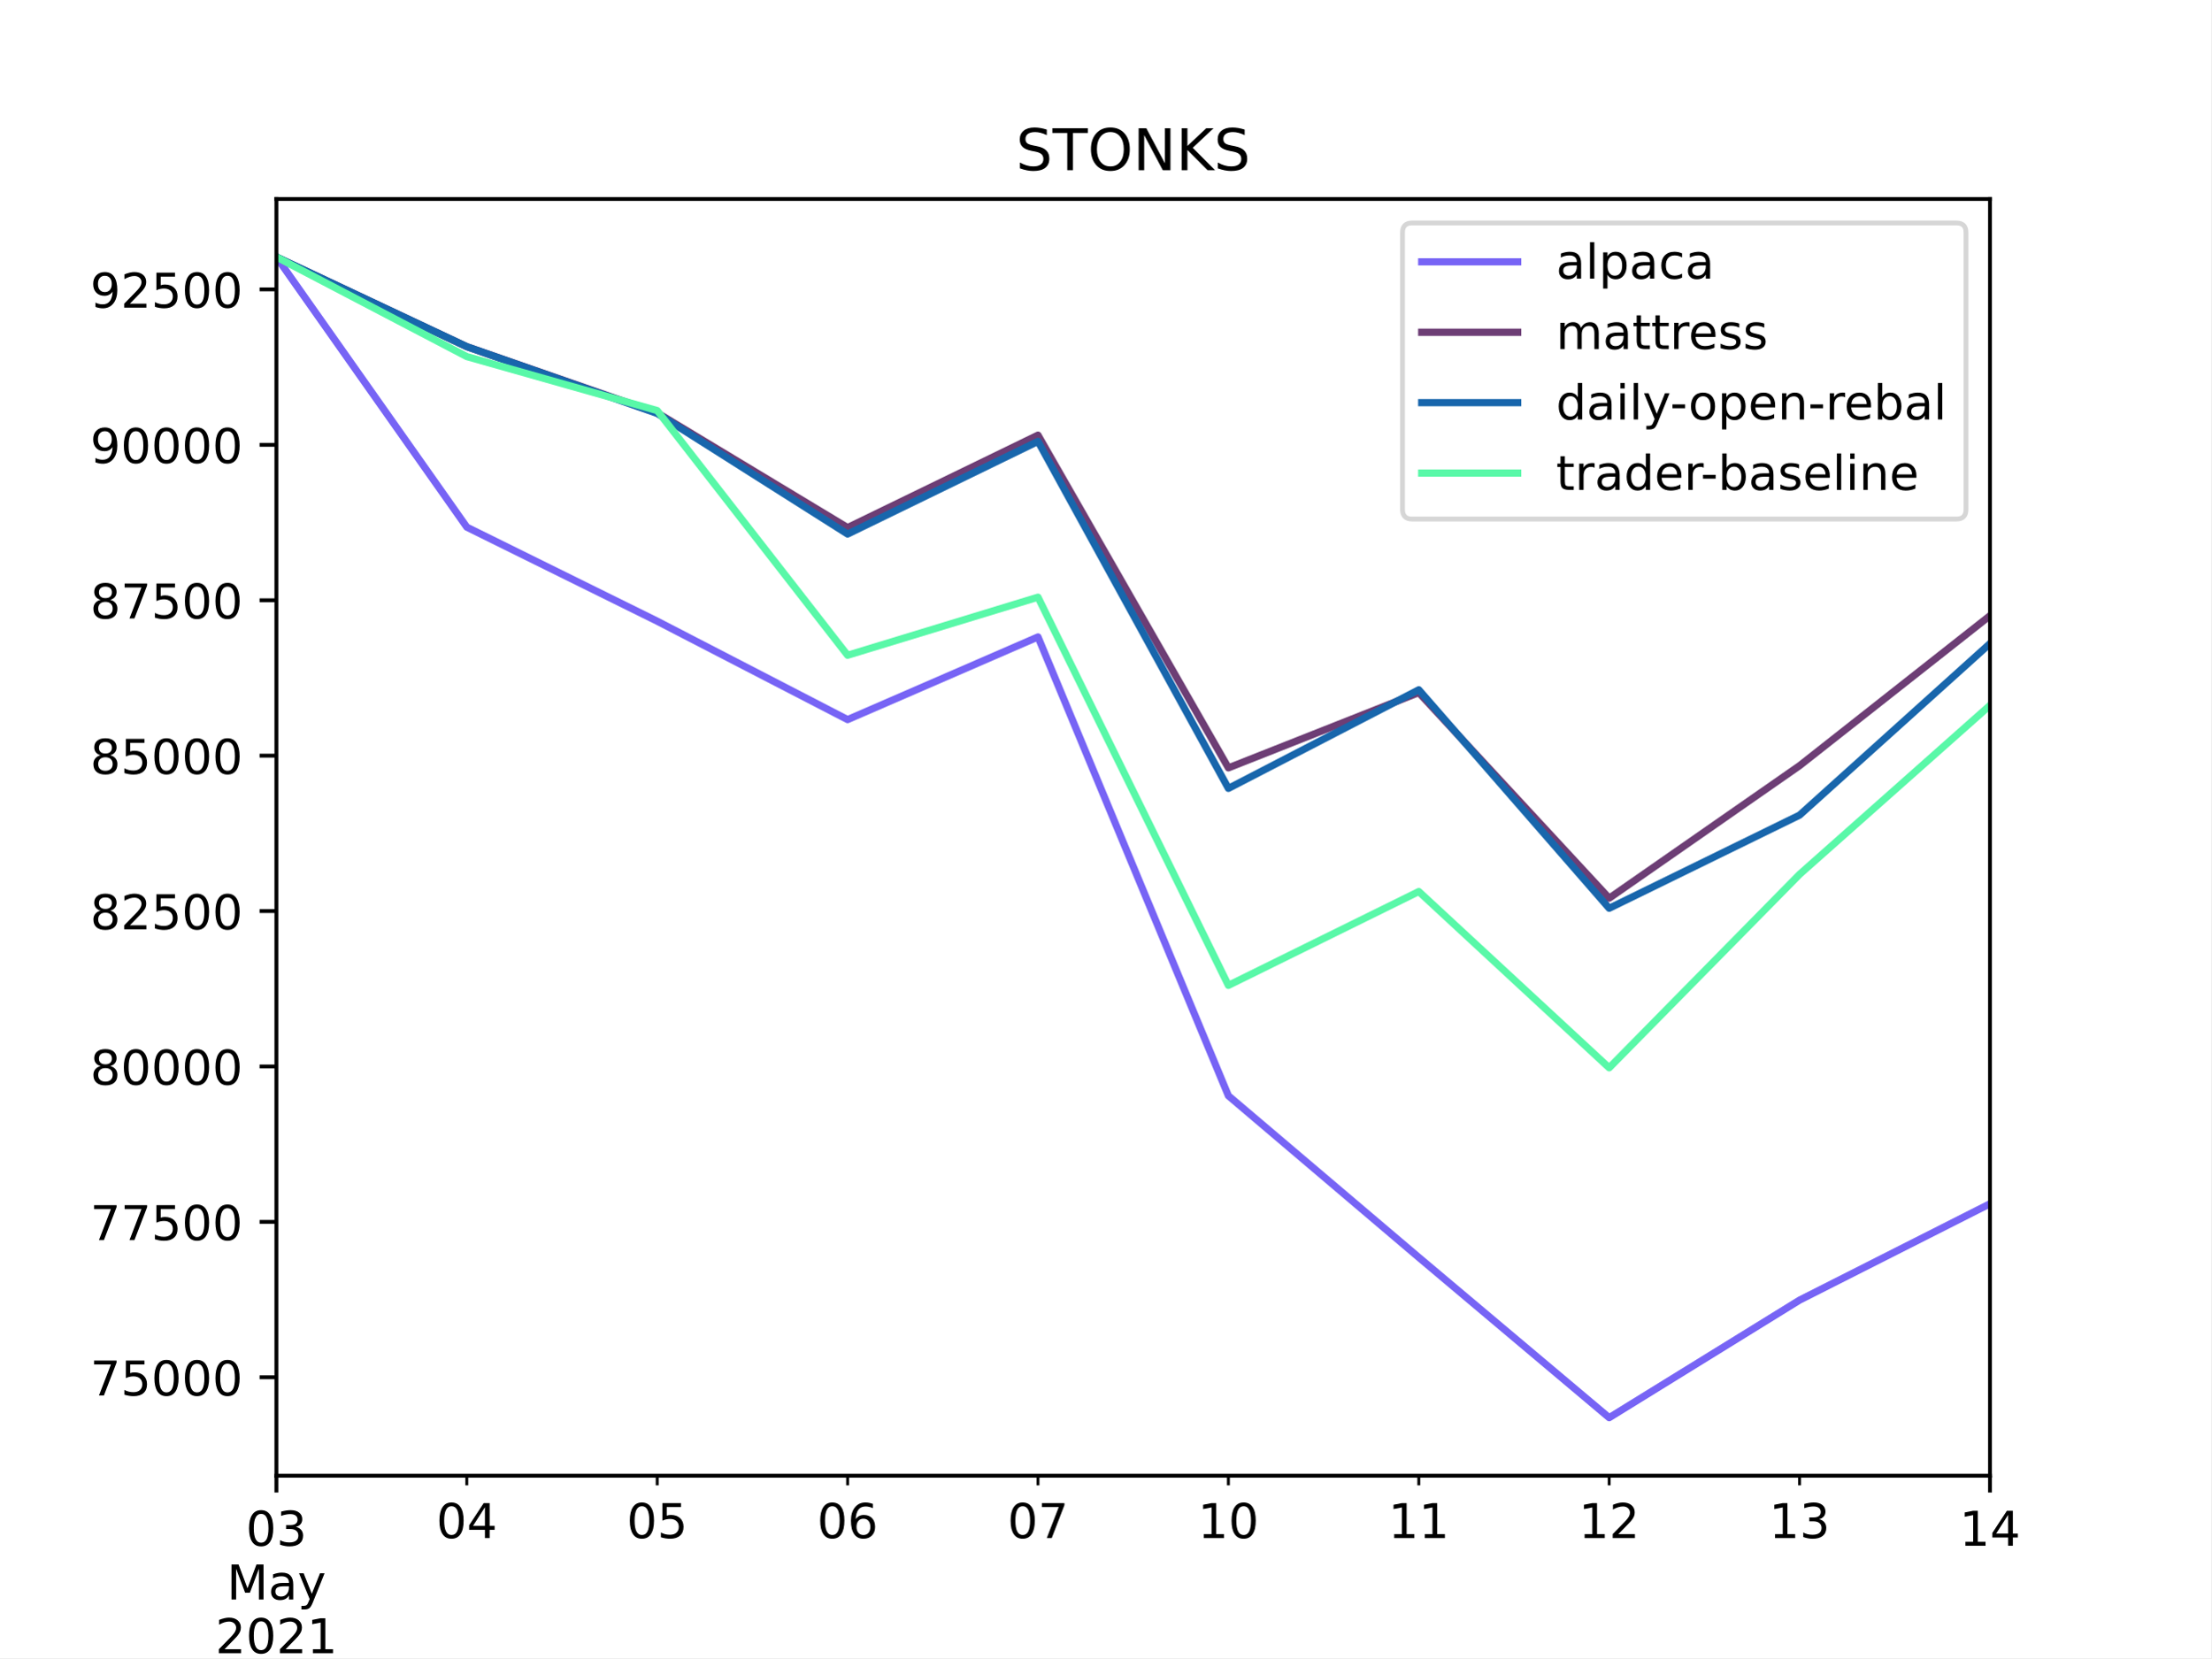
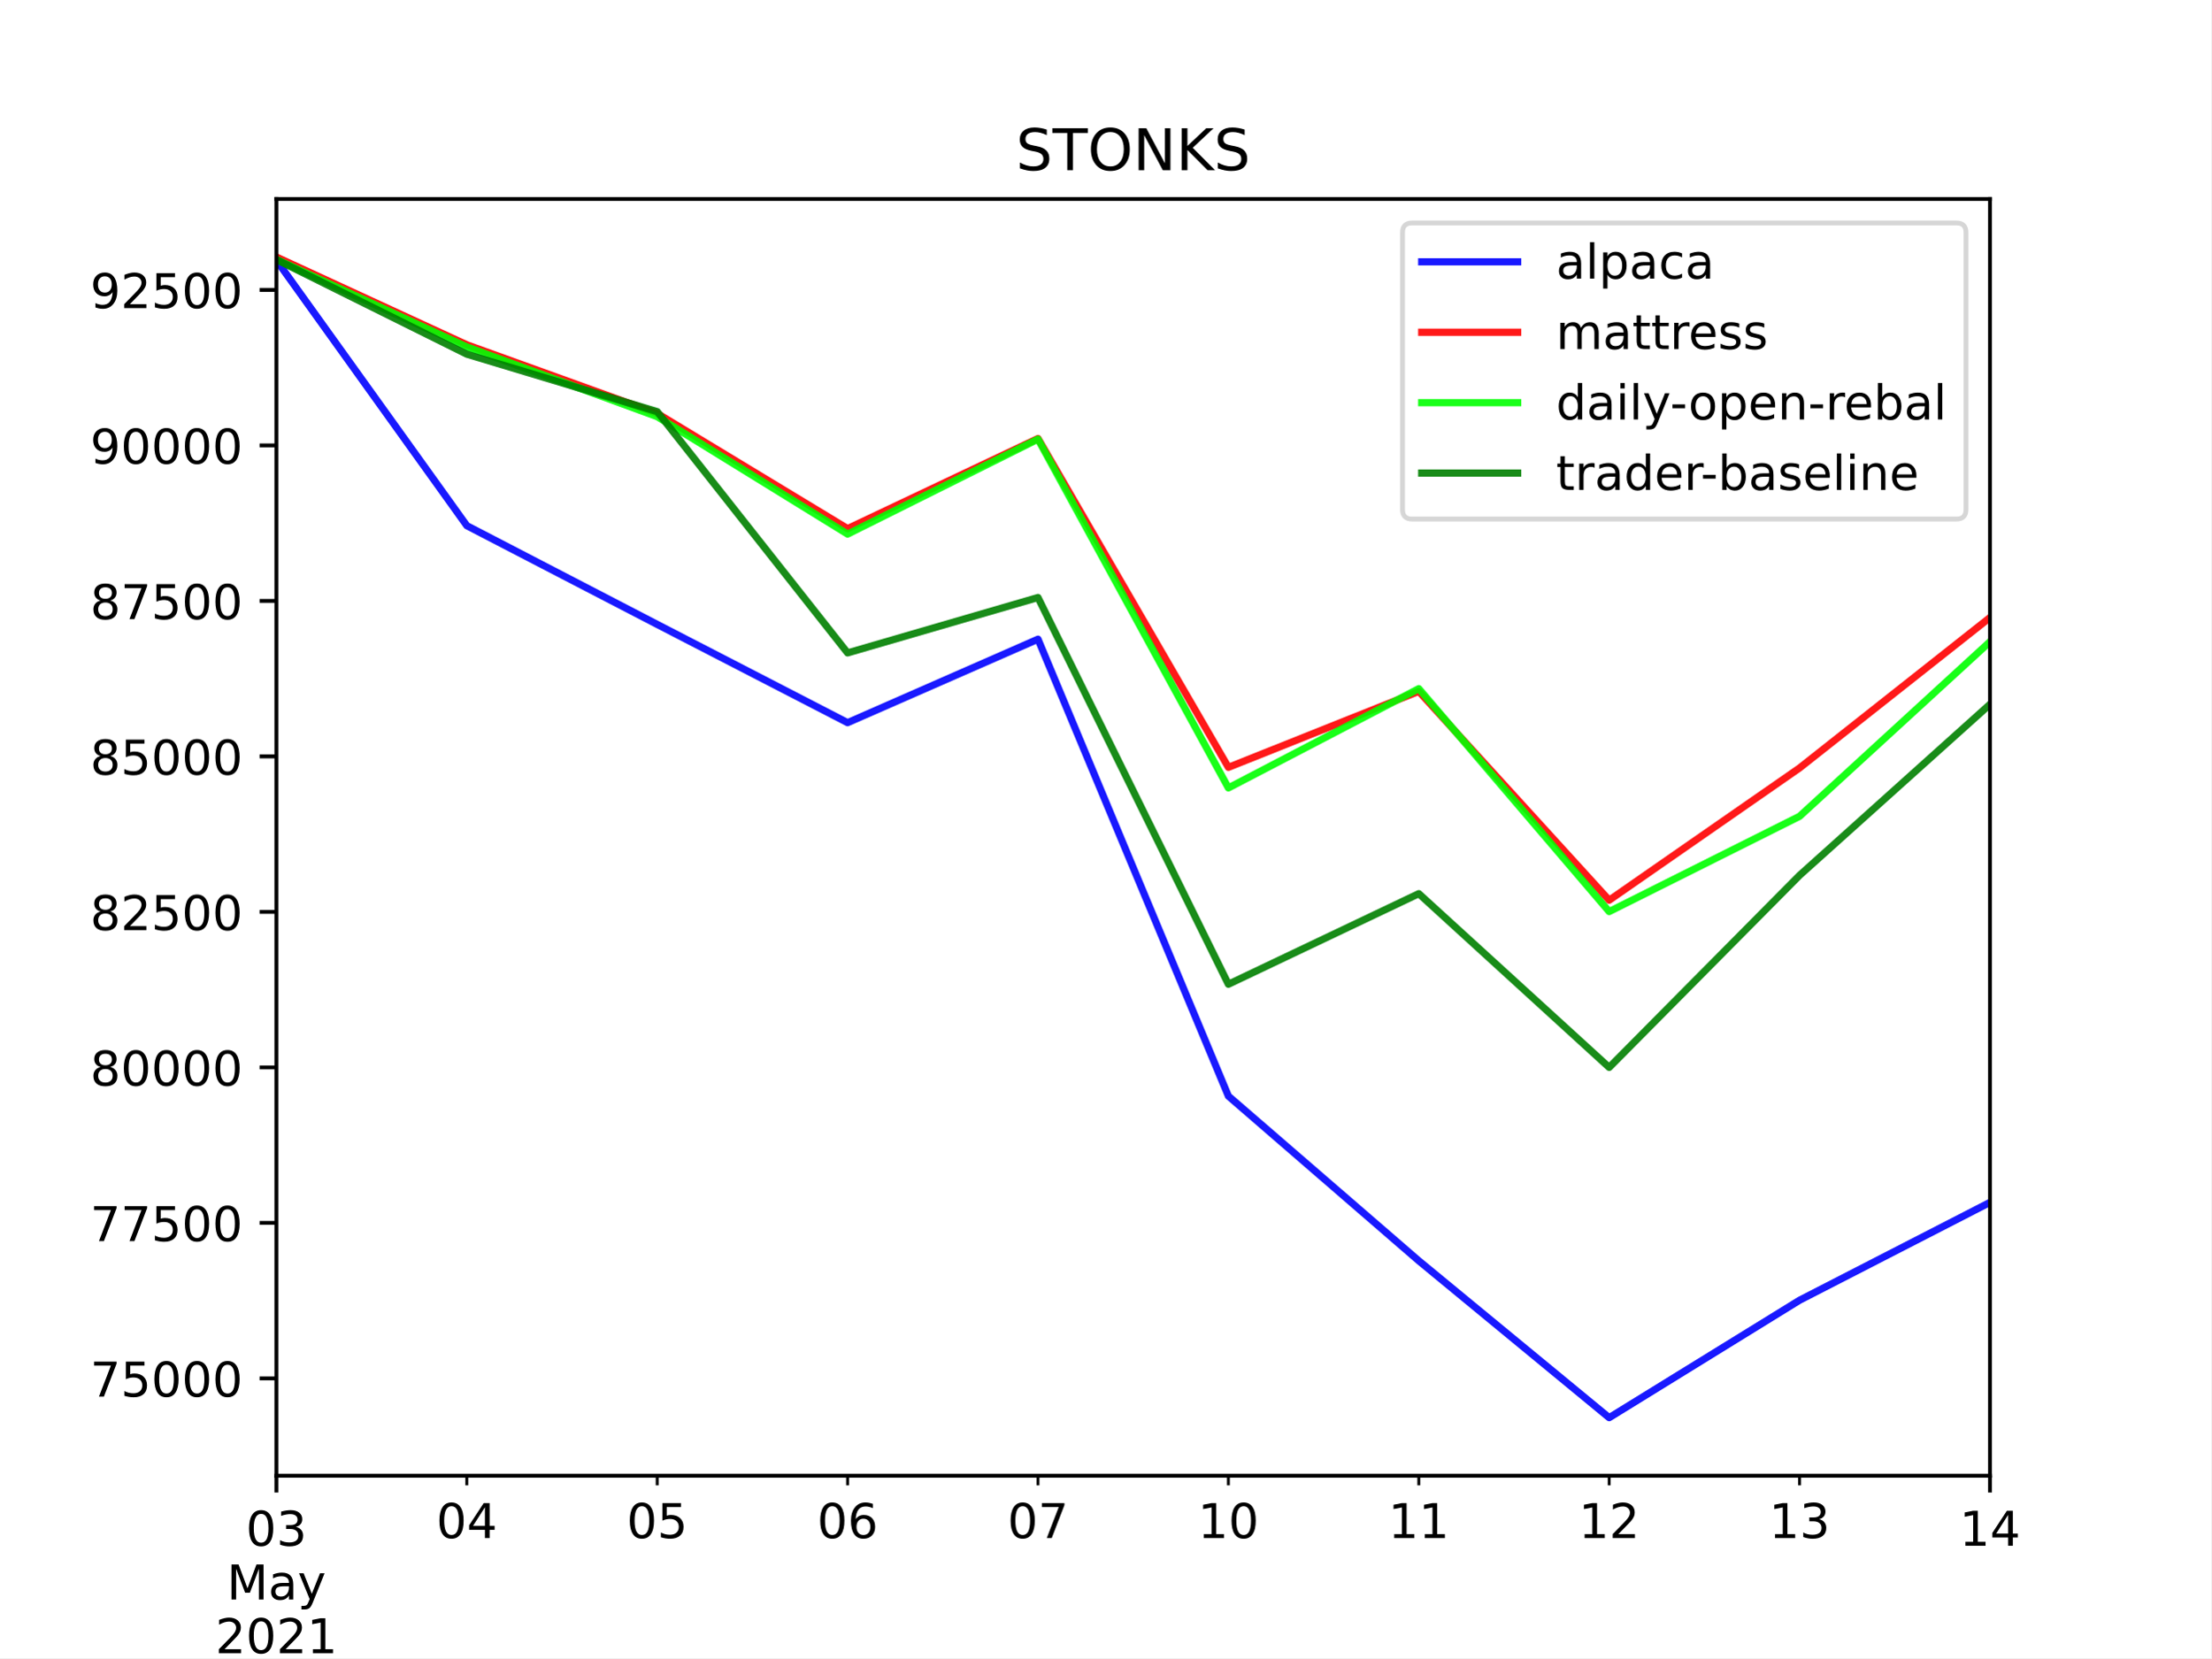
<svg xmlns="http://www.w3.org/2000/svg" xmlns:xlink="http://www.w3.org/1999/xlink" height="345.6pt" version="1.1" viewBox="0 0 460.8 345.6" width="460.8pt">
  <defs>
    <style type="text/css">*{stroke-linecap:butt;stroke-linejoin:round;}</style>
  </defs>
  <g id="figure_1">
    <g id="patch_1">
      <path d="M 0 345.6  L 460.8 345.6  L 460.8 0  L 0 0  z " style="fill:#ffffff;" />
    </g>
    <g id="axes_1">
      <g id="patch_2">
        <path d="M 57.6 307.584  L 414.72 307.584  L 414.72 41.472  L 57.6 41.472  z " style="fill:#ffffff;" />
      </g>
      <g id="matplotlib.axis_1">
        <g id="xtick_1">
          <g id="line2d_1">
            <defs>
-               <path d="M 0 0  L 0 3.5  " id="me811b31e30" style="stroke:#000000;stroke-width:0.8;" />
-             </defs>
-             <g>
-               <use style="stroke:#000000;stroke-width:0.8;" x="57.6" xlink:href="#me811b31e30" y="307.584" />
+               <path d="M 0 0  L 0 3.5  " id="mae68a58e01" style="stroke:#000000;stroke-width:0.8;" />
+             </defs>
+             <g>
+               <use style="stroke:#000000;stroke-width:0.8;" x="57.6" xlink:href="#mae68a58e01" y="307.584" />
            </g>
          </g>
          <g id="text_1">
            <g transform="translate(51.2375 322.1824)scale(0.1 -0.1)">
              <defs>
                <path d="M 2034 4250  Q 1547 4250 1301 3770  Q 1056 3291 1056 2328  Q 1056 1369 1301 889  Q 1547 409 2034 409  Q 2525 409 2770 889  Q 3016 1369 3016 2328  Q 3016 3291 2770 3770  Q 2525 4250 2034 4250  z M 2034 4750  Q 2819 4750 3233 4129  Q 3647 3509 3647 2328  Q 3647 1150 3233 529  Q 2819 -91 2034 -91  Q 1250 -91 836 529  Q 422 1150 422 2328  Q 422 3509 836 4129  Q 1250 4750 2034 4750  z " id="DejaVuSans-30" transform="scale(0.015625)" />
                <path d="M 2597 2516  Q 3050 2419 3304 2112  Q 3559 1806 3559 1356  Q 3559 666 3084 287  Q 2609 -91 1734 -91  Q 1441 -91 1130 -33  Q 819 25 488 141  L 488 750  Q 750 597 1062 519  Q 1375 441 1716 441  Q 2309 441 2620 675  Q 2931 909 2931 1356  Q 2931 1769 2642 2001  Q 2353 2234 1838 2234  L 1294 2234  L 1294 2753  L 1863 2753  Q 2328 2753 2575 2939  Q 2822 3125 2822 3475  Q 2822 3834 2567 4026  Q 2313 4219 1838 4219  Q 1578 4219 1281 4162  Q 984 4106 628 3988  L 628 4550  Q 988 4650 1302 4700  Q 1616 4750 1894 4750  Q 2613 4750 3031 4423  Q 3450 4097 3450 3541  Q 3450 3153 3228 2886  Q 3006 2619 2597 2516  z " id="DejaVuSans-33" transform="scale(0.015625)" />
              </defs>
              <use xlink:href="#DejaVuSans-30" />
              <use x="63.623" xlink:href="#DejaVuSans-33" />
            </g>
            <g transform="translate(47.2625 333.3802)scale(0.1 -0.1)">
              <defs>
                <path d="M 628 4666  L 1569 4666  L 2759 1491  L 3956 4666  L 4897 4666  L 4897 0  L 4281 0  L 4281 4097  L 3078 897  L 2444 897  L 1241 4097  L 1241 0  L 628 0  L 628 4666  z " id="DejaVuSans-4d" transform="scale(0.015625)" />
                <path d="M 2194 1759  Q 1497 1759 1228 1600  Q 959 1441 959 1056  Q 959 750 1161 570  Q 1363 391 1709 391  Q 2188 391 2477 730  Q 2766 1069 2766 1631  L 2766 1759  L 2194 1759  z M 3341 1997  L 3341 0  L 2766 0  L 2766 531  Q 2569 213 2275 61  Q 1981 -91 1556 -91  Q 1019 -91 701 211  Q 384 513 384 1019  Q 384 1609 779 1909  Q 1175 2209 1959 2209  L 2766 2209  L 2766 2266  Q 2766 2663 2505 2880  Q 2244 3097 1772 3097  Q 1472 3097 1187 3025  Q 903 2953 641 2809  L 641 3341  Q 956 3463 1253 3523  Q 1550 3584 1831 3584  Q 2591 3584 2966 3190  Q 3341 2797 3341 1997  z " id="DejaVuSans-61" transform="scale(0.015625)" />
                <path d="M 2059 -325  Q 1816 -950 1584 -1140  Q 1353 -1331 966 -1331  L 506 -1331  L 506 -850  L 844 -850  Q 1081 -850 1212 -737  Q 1344 -625 1503 -206  L 1606 56  L 191 3500  L 800 3500  L 1894 763  L 2988 3500  L 3597 3500  L 2059 -325  z " id="DejaVuSans-79" transform="scale(0.015625)" />
              </defs>
              <use xlink:href="#DejaVuSans-4d" />
              <use x="86.279" xlink:href="#DejaVuSans-61" />
              <use x="147.559" xlink:href="#DejaVuSans-79" />
            </g>
            <g transform="translate(44.875 344.5781)scale(0.1 -0.1)">
              <defs>
                <path d="M 1228 531  L 3431 531  L 3431 0  L 469 0  L 469 531  Q 828 903 1448 1529  Q 2069 2156 2228 2338  Q 2531 2678 2651 2914  Q 2772 3150 2772 3378  Q 2772 3750 2511 3984  Q 2250 4219 1831 4219  Q 1534 4219 1204 4116  Q 875 4013 500 3803  L 500 4441  Q 881 4594 1212 4672  Q 1544 4750 1819 4750  Q 2544 4750 2975 4387  Q 3406 4025 3406 3419  Q 3406 3131 3298 2873  Q 3191 2616 2906 2266  Q 2828 2175 2409 1742  Q 1991 1309 1228 531  z " id="DejaVuSans-32" transform="scale(0.015625)" />
                <path d="M 794 531  L 1825 531  L 1825 4091  L 703 3866  L 703 4441  L 1819 4666  L 2450 4666  L 2450 531  L 3481 531  L 3481 0  L 794 0  L 794 531  z " id="DejaVuSans-31" transform="scale(0.015625)" />
              </defs>
              <use xlink:href="#DejaVuSans-32" />
              <use x="63.623" xlink:href="#DejaVuSans-30" />
              <use x="127.246" xlink:href="#DejaVuSans-32" />
              <use x="190.869" xlink:href="#DejaVuSans-31" />
            </g>
          </g>
        </g>
        <g id="xtick_2">
          <g id="line2d_2">
            <g>
-               <use style="stroke:#000000;stroke-width:0.8;" x="414.72" xlink:href="#me811b31e30" y="307.584" />
+               <use style="stroke:#000000;stroke-width:0.8;" x="414.72" xlink:href="#mae68a58e01" y="307.584" />
            </g>
          </g>
          <g id="text_2">
            <g transform="translate(408.3575 322.1824)scale(0.1 -0.1)">
              <defs>
                <path d="M 2419 4116  L 825 1625  L 2419 1625  L 2419 4116  z M 2253 4666  L 3047 4666  L 3047 1625  L 3713 1625  L 3713 1100  L 3047 1100  L 3047 0  L 2419 0  L 2419 1100  L 313 1100  L 313 1709  L 2253 4666  z " id="DejaVuSans-34" transform="scale(0.015625)" />
              </defs>
              <use xlink:href="#DejaVuSans-31" />
              <use x="63.623" xlink:href="#DejaVuSans-34" />
            </g>
          </g>
        </g>
        <g id="xtick_3">
          <g id="line2d_3">
            <defs>
-               <path d="M 0 0  L 0 2  " id="m254b91ada6" style="stroke:#000000;stroke-width:0.6;" />
-             </defs>
-             <g>
-               <use style="stroke:#000000;stroke-width:0.6;" x="97.28" xlink:href="#m254b91ada6" y="307.584" />
+               <path d="M 0 0  L 0 2  " id="m0b2083c2cc" style="stroke:#000000;stroke-width:0.6;" />
+             </defs>
+             <g>
+               <use style="stroke:#000000;stroke-width:0.6;" x="97.28" xlink:href="#m0b2083c2cc" y="307.584" />
            </g>
          </g>
          <g id="text_3">
            <g transform="translate(90.9175 320.5824)scale(0.1 -0.1)">
              <use xlink:href="#DejaVuSans-30" />
              <use x="63.623" xlink:href="#DejaVuSans-34" />
            </g>
          </g>
        </g>
        <g id="xtick_4">
          <g id="line2d_4">
            <g>
-               <use style="stroke:#000000;stroke-width:0.6;" x="136.96" xlink:href="#m254b91ada6" y="307.584" />
+               <use style="stroke:#000000;stroke-width:0.6;" x="136.96" xlink:href="#m0b2083c2cc" y="307.584" />
            </g>
          </g>
          <g id="text_4">
            <g transform="translate(130.5975 320.5824)scale(0.1 -0.1)">
              <defs>
                <path d="M 691 4666  L 3169 4666  L 3169 4134  L 1269 4134  L 1269 2991  Q 1406 3038 1543 3061  Q 1681 3084 1819 3084  Q 2600 3084 3056 2656  Q 3513 2228 3513 1497  Q 3513 744 3044 326  Q 2575 -91 1722 -91  Q 1428 -91 1123 -41  Q 819 9 494 109  L 494 744  Q 775 591 1075 516  Q 1375 441 1709 441  Q 2250 441 2565 725  Q 2881 1009 2881 1497  Q 2881 1984 2565 2268  Q 2250 2553 1709 2553  Q 1456 2553 1204 2497  Q 953 2441 691 2322  L 691 4666  z " id="DejaVuSans-35" transform="scale(0.015625)" />
              </defs>
              <use xlink:href="#DejaVuSans-30" />
              <use x="63.623" xlink:href="#DejaVuSans-35" />
            </g>
          </g>
        </g>
        <g id="xtick_5">
          <g id="line2d_5">
            <g>
-               <use style="stroke:#000000;stroke-width:0.6;" x="176.64" xlink:href="#m254b91ada6" y="307.584" />
+               <use style="stroke:#000000;stroke-width:0.6;" x="176.64" xlink:href="#m0b2083c2cc" y="307.584" />
            </g>
          </g>
          <g id="text_5">
            <g transform="translate(170.2775 320.5824)scale(0.1 -0.1)">
              <defs>
                <path d="M 2113 2584  Q 1688 2584 1439 2293  Q 1191 2003 1191 1497  Q 1191 994 1439 701  Q 1688 409 2113 409  Q 2538 409 2786 701  Q 3034 994 3034 1497  Q 3034 2003 2786 2293  Q 2538 2584 2113 2584  z M 3366 4563  L 3366 3988  Q 3128 4100 2886 4159  Q 2644 4219 2406 4219  Q 1781 4219 1451 3797  Q 1122 3375 1075 2522  Q 1259 2794 1537 2939  Q 1816 3084 2150 3084  Q 2853 3084 3261 2657  Q 3669 2231 3669 1497  Q 3669 778 3244 343  Q 2819 -91 2113 -91  Q 1303 -91 875 529  Q 447 1150 447 2328  Q 447 3434 972 4092  Q 1497 4750 2381 4750  Q 2619 4750 2861 4703  Q 3103 4656 3366 4563  z " id="DejaVuSans-36" transform="scale(0.015625)" />
              </defs>
              <use xlink:href="#DejaVuSans-30" />
              <use x="63.623" xlink:href="#DejaVuSans-36" />
            </g>
          </g>
        </g>
        <g id="xtick_6">
          <g id="line2d_6">
            <g>
-               <use style="stroke:#000000;stroke-width:0.6;" x="216.32" xlink:href="#m254b91ada6" y="307.584" />
+               <use style="stroke:#000000;stroke-width:0.6;" x="216.32" xlink:href="#m0b2083c2cc" y="307.584" />
            </g>
          </g>
          <g id="text_6">
            <g transform="translate(209.9575 320.5824)scale(0.1 -0.1)">
              <defs>
                <path d="M 525 4666  L 3525 4666  L 3525 4397  L 1831 0  L 1172 0  L 2766 4134  L 525 4134  L 525 4666  z " id="DejaVuSans-37" transform="scale(0.015625)" />
              </defs>
              <use xlink:href="#DejaVuSans-30" />
              <use x="63.623" xlink:href="#DejaVuSans-37" />
            </g>
          </g>
        </g>
        <g id="xtick_7">
          <g id="line2d_7">
            <g>
-               <use style="stroke:#000000;stroke-width:0.6;" x="256" xlink:href="#m254b91ada6" y="307.584" />
+               <use style="stroke:#000000;stroke-width:0.6;" x="256" xlink:href="#m0b2083c2cc" y="307.584" />
            </g>
          </g>
          <g id="text_7">
            <g transform="translate(249.6375 320.5824)scale(0.1 -0.1)">
              <use xlink:href="#DejaVuSans-31" />
              <use x="63.623" xlink:href="#DejaVuSans-30" />
            </g>
          </g>
        </g>
        <g id="xtick_8">
          <g id="line2d_8">
            <g>
-               <use style="stroke:#000000;stroke-width:0.6;" x="295.68" xlink:href="#m254b91ada6" y="307.584" />
+               <use style="stroke:#000000;stroke-width:0.6;" x="295.68" xlink:href="#m0b2083c2cc" y="307.584" />
            </g>
          </g>
          <g id="text_8">
            <g transform="translate(289.3175 320.5824)scale(0.1 -0.1)">
              <use xlink:href="#DejaVuSans-31" />
              <use x="63.623" xlink:href="#DejaVuSans-31" />
            </g>
          </g>
        </g>
        <g id="xtick_9">
          <g id="line2d_9">
            <g>
-               <use style="stroke:#000000;stroke-width:0.6;" x="335.36" xlink:href="#m254b91ada6" y="307.584" />
+               <use style="stroke:#000000;stroke-width:0.6;" x="335.36" xlink:href="#m0b2083c2cc" y="307.584" />
            </g>
          </g>
          <g id="text_9">
            <g transform="translate(328.9975 320.5824)scale(0.1 -0.1)">
              <use xlink:href="#DejaVuSans-31" />
              <use x="63.623" xlink:href="#DejaVuSans-32" />
            </g>
          </g>
        </g>
        <g id="xtick_10">
          <g id="line2d_10">
            <g>
-               <use style="stroke:#000000;stroke-width:0.6;" x="375.04" xlink:href="#m254b91ada6" y="307.584" />
+               <use style="stroke:#000000;stroke-width:0.6;" x="375.04" xlink:href="#m0b2083c2cc" y="307.584" />
            </g>
          </g>
          <g id="text_10">
            <g transform="translate(368.6775 320.5824)scale(0.1 -0.1)">
              <use xlink:href="#DejaVuSans-31" />
              <use x="63.623" xlink:href="#DejaVuSans-33" />
            </g>
          </g>
        </g>
        <g id="text_11">
          <g transform="translate(224.885 358.2562)scale(0.1 -0.1)">
            <defs>
              <path d="M 2906 2969  L 2906 4863  L 3481 4863  L 3481 0  L 2906 0  L 2906 525  Q 2725 213 2448 61  Q 2172 -91 1784 -91  Q 1150 -91 751 415  Q 353 922 353 1747  Q 353 2572 751 3078  Q 1150 3584 1784 3584  Q 2172 3584 2448 3432  Q 2725 3281 2906 2969  z M 947 1747  Q 947 1113 1208 752  Q 1469 391 1925 391  Q 2381 391 2643 752  Q 2906 1113 2906 1747  Q 2906 2381 2643 2742  Q 2381 3103 1925 3103  Q 1469 3103 1208 2742  Q 947 2381 947 1747  z " id="DejaVuSans-64" transform="scale(0.015625)" />
              <path d="M 1172 4494  L 1172 3500  L 2356 3500  L 2356 3053  L 1172 3053  L 1172 1153  Q 1172 725 1289 603  Q 1406 481 1766 481  L 2356 481  L 2356 0  L 1766 0  Q 1100 0 847 248  Q 594 497 594 1153  L 594 3053  L 172 3053  L 172 3500  L 594 3500  L 594 4494  L 1172 4494  z " id="DejaVuSans-74" transform="scale(0.015625)" />
              <path d="M 3597 1894  L 3597 1613  L 953 1613  Q 991 1019 1311 708  Q 1631 397 2203 397  Q 2534 397 2845 478  Q 3156 559 3463 722  L 3463 178  Q 3153 47 2828 -22  Q 2503 -91 2169 -91  Q 1331 -91 842 396  Q 353 884 353 1716  Q 353 2575 817 3079  Q 1281 3584 2069 3584  Q 2775 3584 3186 3129  Q 3597 2675 3597 1894  z M 3022 2063  Q 3016 2534 2758 2815  Q 2500 3097 2075 3097  Q 1594 3097 1305 2825  Q 1016 2553 972 2059  L 3022 2063  z " id="DejaVuSans-65" transform="scale(0.015625)" />
            </defs>
            <use xlink:href="#DejaVuSans-64" />
            <use x="63.477" xlink:href="#DejaVuSans-61" />
            <use x="124.756" xlink:href="#DejaVuSans-74" />
            <use x="163.965" xlink:href="#DejaVuSans-65" />
          </g>
        </g>
      </g>
      <g id="matplotlib.axis_2">
        <g id="ytick_1">
          <g id="line2d_11">
            <defs>
-               <path d="M 0 0  L -3.5 0  " id="mfec9606455" style="stroke:#000000;stroke-width:0.8;" />
-             </defs>
-             <g>
-               <use style="stroke:#000000;stroke-width:0.8;" x="57.6" xlink:href="#mfec9606455" y="287.07" />
+               <path d="M 0 0  L -3.5 0  " id="m674d64f6d0" style="stroke:#000000;stroke-width:0.8;" />
+             </defs>
+             <g>
+               <use style="stroke:#000000;stroke-width:0.8;" x="57.6" xlink:href="#m674d64f6d0" y="287.3" />
            </g>
          </g>
          <g id="text_12">
-             <g transform="translate(18.7875 290.8691)scale(0.1 -0.1)">
+             <g transform="translate(18.7875 291.0989)scale(0.1 -0.1)">
              <use xlink:href="#DejaVuSans-37" />
              <use x="63.623" xlink:href="#DejaVuSans-35" />
              <use x="127.246" xlink:href="#DejaVuSans-30" />
              <use x="190.869" xlink:href="#DejaVuSans-30" />
              <use x="254.492" xlink:href="#DejaVuSans-30" />
            </g>
          </g>
        </g>
        <g id="ytick_2">
          <g id="line2d_12">
            <g>
-               <use style="stroke:#000000;stroke-width:0.8;" x="57.6" xlink:href="#mfec9606455" y="254.677" />
+               <use style="stroke:#000000;stroke-width:0.8;" x="57.6" xlink:href="#m674d64f6d0" y="254.888" />
            </g>
          </g>
          <g id="text_13">
-             <g transform="translate(18.7875 258.4764)scale(0.1 -0.1)">
+             <g transform="translate(18.7875 258.6877)scale(0.1 -0.1)">
              <use xlink:href="#DejaVuSans-37" />
              <use x="63.623" xlink:href="#DejaVuSans-37" />
              <use x="127.246" xlink:href="#DejaVuSans-35" />
              <use x="190.869" xlink:href="#DejaVuSans-30" />
              <use x="254.492" xlink:href="#DejaVuSans-30" />
            </g>
          </g>
        </g>
        <g id="ytick_3">
          <g id="line2d_13">
            <g>
-               <use style="stroke:#000000;stroke-width:0.8;" x="57.6" xlink:href="#mfec9606455" y="222.284" />
+               <use style="stroke:#000000;stroke-width:0.8;" x="57.6" xlink:href="#m674d64f6d0" y="222.477" />
            </g>
          </g>
          <g id="text_14">
-             <g transform="translate(18.7875 226.0836)scale(0.1 -0.1)">
+             <g transform="translate(18.7875 226.2765)scale(0.1 -0.1)">
              <defs>
                <path d="M 2034 2216  Q 1584 2216 1326 1975  Q 1069 1734 1069 1313  Q 1069 891 1326 650  Q 1584 409 2034 409  Q 2484 409 2743 651  Q 3003 894 3003 1313  Q 3003 1734 2745 1975  Q 2488 2216 2034 2216  z M 1403 2484  Q 997 2584 770 2862  Q 544 3141 544 3541  Q 544 4100 942 4425  Q 1341 4750 2034 4750  Q 2731 4750 3128 4425  Q 3525 4100 3525 3541  Q 3525 3141 3298 2862  Q 3072 2584 2669 2484  Q 3125 2378 3379 2068  Q 3634 1759 3634 1313  Q 3634 634 3220 271  Q 2806 -91 2034 -91  Q 1263 -91 848 271  Q 434 634 434 1313  Q 434 1759 690 2068  Q 947 2378 1403 2484  z M 1172 3481  Q 1172 3119 1398 2916  Q 1625 2713 2034 2713  Q 2441 2713 2670 2916  Q 2900 3119 2900 3481  Q 2900 3844 2670 4047  Q 2441 4250 2034 4250  Q 1625 4250 1398 4047  Q 1172 3844 1172 3481  z " id="DejaVuSans-38" transform="scale(0.015625)" />
              </defs>
              <use xlink:href="#DejaVuSans-38" />
              <use x="63.623" xlink:href="#DejaVuSans-30" />
              <use x="127.246" xlink:href="#DejaVuSans-30" />
              <use x="190.869" xlink:href="#DejaVuSans-30" />
              <use x="254.492" xlink:href="#DejaVuSans-30" />
            </g>
          </g>
        </g>
        <g id="ytick_4">
          <g id="line2d_14">
            <g>
-               <use style="stroke:#000000;stroke-width:0.8;" x="57.6" xlink:href="#mfec9606455" y="189.892" />
+               <use style="stroke:#000000;stroke-width:0.8;" x="57.6" xlink:href="#m674d64f6d0" y="190.066" />
            </g>
          </g>
          <g id="text_15">
-             <g transform="translate(18.7875 193.6908)scale(0.1 -0.1)">
+             <g transform="translate(18.7875 193.8652)scale(0.1 -0.1)">
              <use xlink:href="#DejaVuSans-38" />
              <use x="63.623" xlink:href="#DejaVuSans-32" />
              <use x="127.246" xlink:href="#DejaVuSans-35" />
              <use x="190.869" xlink:href="#DejaVuSans-30" />
              <use x="254.492" xlink:href="#DejaVuSans-30" />
            </g>
          </g>
        </g>
        <g id="ytick_5">
          <g id="line2d_15">
            <g>
-               <use style="stroke:#000000;stroke-width:0.8;" x="57.6" xlink:href="#mfec9606455" y="157.499" />
+               <use style="stroke:#000000;stroke-width:0.8;" x="57.6" xlink:href="#m674d64f6d0" y="157.655" />
            </g>
          </g>
          <g id="text_16">
-             <g transform="translate(18.7875 161.298)scale(0.1 -0.1)">
+             <g transform="translate(18.7875 161.454)scale(0.1 -0.1)">
              <use xlink:href="#DejaVuSans-38" />
              <use x="63.623" xlink:href="#DejaVuSans-35" />
              <use x="127.246" xlink:href="#DejaVuSans-30" />
              <use x="190.869" xlink:href="#DejaVuSans-30" />
              <use x="254.492" xlink:href="#DejaVuSans-30" />
            </g>
          </g>
        </g>
        <g id="ytick_6">
          <g id="line2d_16">
            <g>
-               <use style="stroke:#000000;stroke-width:0.8;" x="57.6" xlink:href="#mfec9606455" y="125.106" />
+               <use style="stroke:#000000;stroke-width:0.8;" x="57.6" xlink:href="#m674d64f6d0" y="125.244" />
            </g>
          </g>
          <g id="text_17">
-             <g transform="translate(18.7875 128.9052)scale(0.1 -0.1)">
+             <g transform="translate(18.7875 129.0428)scale(0.1 -0.1)">
              <use xlink:href="#DejaVuSans-38" />
              <use x="63.623" xlink:href="#DejaVuSans-37" />
              <use x="127.246" xlink:href="#DejaVuSans-35" />
              <use x="190.869" xlink:href="#DejaVuSans-30" />
              <use x="254.492" xlink:href="#DejaVuSans-30" />
            </g>
          </g>
        </g>
        <g id="ytick_7">
          <g id="line2d_17">
            <g>
-               <use style="stroke:#000000;stroke-width:0.8;" x="57.6" xlink:href="#mfec9606455" y="92.713" />
+               <use style="stroke:#000000;stroke-width:0.8;" x="57.6" xlink:href="#m674d64f6d0" y="92.832" />
            </g>
          </g>
          <g id="text_18">
-             <g transform="translate(18.7875 96.51242)scale(0.1 -0.1)">
+             <g transform="translate(18.7875 96.63159)scale(0.1 -0.1)">
              <defs>
                <path d="M 703 97  L 703 672  Q 941 559 1184 500  Q 1428 441 1663 441  Q 2288 441 2617 861  Q 2947 1281 2994 2138  Q 2813 1869 2534 1725  Q 2256 1581 1919 1581  Q 1219 1581 811 2004  Q 403 2428 403 3163  Q 403 3881 828 4315  Q 1253 4750 1959 4750  Q 2769 4750 3195 4129  Q 3622 3509 3622 2328  Q 3622 1225 3098 567  Q 2575 -91 1691 -91  Q 1453 -91 1209 -44  Q 966 3 703 97  z M 1959 2075  Q 2384 2075 2632 2365  Q 2881 2656 2881 3163  Q 2881 3666 2632 3958  Q 2384 4250 1959 4250  Q 1534 4250 1286 3958  Q 1038 3666 1038 3163  Q 1038 2656 1286 2365  Q 1534 2075 1959 2075  z " id="DejaVuSans-39" transform="scale(0.015625)" />
              </defs>
              <use xlink:href="#DejaVuSans-39" />
              <use x="63.623" xlink:href="#DejaVuSans-30" />
              <use x="127.246" xlink:href="#DejaVuSans-30" />
              <use x="190.869" xlink:href="#DejaVuSans-30" />
              <use x="254.492" xlink:href="#DejaVuSans-30" />
            </g>
          </g>
        </g>
        <g id="ytick_8">
          <g id="line2d_18">
            <g>
-               <use style="stroke:#000000;stroke-width:0.8;" x="57.6" xlink:href="#mfec9606455" y="60.32" />
+               <use style="stroke:#000000;stroke-width:0.8;" x="57.6" xlink:href="#m674d64f6d0" y="60.421" />
            </g>
          </g>
          <g id="text_19">
-             <g transform="translate(18.7875 64.11963)scale(0.1 -0.1)">
+             <g transform="translate(18.7875 64.22037)scale(0.1 -0.1)">
              <use xlink:href="#DejaVuSans-39" />
              <use x="63.623" xlink:href="#DejaVuSans-32" />
              <use x="127.246" xlink:href="#DejaVuSans-35" />
              <use x="190.869" xlink:href="#DejaVuSans-30" />
              <use x="254.492" xlink:href="#DejaVuSans-30" />
            </g>
          </g>
        </g>
      </g>
      <g id="line2d_19">
-         <path clip-path="url(#p1ca2735c1a)" d="M 57.6 53.568  L 97.28 109.87  L 136.96 129.472  L 176.64 149.986  L 216.32 132.754  L 256 228.394  L 295.68 262.084  L 335.36 295.488  L 375.04 270.985  L 414.72 250.9  " style="fill:none;stroke:#7764f5;stroke-linecap:square;stroke-width:1.5;" />
+         <path clip-path="url(#p762589743e)" d="M 57.6 54.236  L 97.28 109.561  L 136.96 130.142  L 176.64 150.625  L 216.32 133.222  L 256 228.461  L 295.68 262.791  L 335.36 295.488  L 375.04 271.008  L 414.72 250.614  " style="fill:none;stroke:#0000ff;stroke-linecap:square;stroke-opacity:0.9;stroke-width:1.5;" />
      </g>
      <g id="line2d_20">
-         <path clip-path="url(#p1ca2735c1a)" d="M 57.6 53.568  L 97.28 72.257  L 136.96 86.04  L 176.64 109.964  L 216.32 90.693  L 256 160.047  L 295.68 144.359  L 335.36 187.211  L 375.04 159.589  L 414.72 128.326  " style="fill:none;stroke:#6d3e75;stroke-linecap:square;stroke-width:1.5;" />
+         <path clip-path="url(#p762589743e)" d="M 57.6 53.568  L 97.28 71.854  L 136.96 86.157  L 176.64 110.177  L 216.32 91.39  L 256 159.938  L 295.68 144.095  L 335.36 187.629  L 375.04 160.064  L 414.72 128.708  " style="fill:none;stroke:#ff0000;stroke-linecap:square;stroke-opacity:0.9;stroke-width:1.5;" />
      </g>
      <g id="line2d_21">
-         <path clip-path="url(#p1ca2735c1a)" d="M 57.6 53.568  L 97.28 72.25  L 136.96 86.168  L 176.64 111.309  L 216.32 91.994  L 256 164.325  L 295.68 143.771  L 335.36 189.31  L 375.04 169.895  L 414.72 134.136  " style="fill:none;stroke:#1866ac;stroke-linecap:square;stroke-width:1.5;" />
+         <path clip-path="url(#p762589743e)" d="M 57.6 54.072  L 97.28 72.306  L 136.96 86.837  L 176.64 111.315  L 216.32 91.522  L 256 164.228  L 295.68 143.537  L 335.36 190.001  L 375.04 170.14  L 414.72 133.752  " style="fill:none;stroke:#00ff00;stroke-linecap:square;stroke-opacity:0.9;stroke-width:1.5;" />
      </g>
      <g id="line2d_22">
-         <path clip-path="url(#p1ca2735c1a)" d="M 57.6 53.568  L 97.28 74.32  L 136.96 85.569  L 176.64 136.573  L 216.32 124.471  L 256 205.384  L 295.68 185.825  L 335.36 222.566  L 375.04 182.236  L 414.72 147.014  " style="fill:none;stroke:#59f8a8;stroke-linecap:square;stroke-width:1.5;" />
+         <path clip-path="url(#p762589743e)" d="M 57.6 54.102  L 97.28 73.815  L 136.96 85.788  L 176.64 136.086  L 216.32 124.538  L 256 205.148  L 295.68 186.266  L 335.36 222.479  L 375.04 182.443  L 414.72 146.795  " style="fill:none;stroke:#008000;stroke-linecap:square;stroke-opacity:0.9;stroke-width:1.5;" />
      </g>
      <g id="patch_3">
        <path d="M 57.6 307.584  L 57.6 41.472  " style="fill:none;stroke:#000000;stroke-linecap:square;stroke-linejoin:miter;stroke-width:0.8;" />
      </g>
      <g id="patch_4">
        <path d="M 414.72 307.584  L 414.72 41.472  " style="fill:none;stroke:#000000;stroke-linecap:square;stroke-linejoin:miter;stroke-width:0.8;" />
      </g>
      <g id="patch_5">
        <path d="M 57.6 307.584  L 414.72 307.584  " style="fill:none;stroke:#000000;stroke-linecap:square;stroke-linejoin:miter;stroke-width:0.8;" />
      </g>
      <g id="patch_6">
        <path d="M 57.6 41.472  L 414.72 41.472  " style="fill:none;stroke:#000000;stroke-linecap:square;stroke-linejoin:miter;stroke-width:0.8;" />
      </g>
      <g id="text_20">
        <g transform="translate(211.7306 35.472)scale(0.12 -0.12)">
          <defs>
            <path d="M 3425 4513  L 3425 3897  Q 3066 4069 2747 4153  Q 2428 4238 2131 4238  Q 1616 4238 1336 4038  Q 1056 3838 1056 3469  Q 1056 3159 1242 3001  Q 1428 2844 1947 2747  L 2328 2669  Q 3034 2534 3370 2195  Q 3706 1856 3706 1288  Q 3706 609 3251 259  Q 2797 -91 1919 -91  Q 1588 -91 1214 -16  Q 841 59 441 206  L 441 856  Q 825 641 1194 531  Q 1563 422 1919 422  Q 2459 422 2753 634  Q 3047 847 3047 1241  Q 3047 1584 2836 1778  Q 2625 1972 2144 2069  L 1759 2144  Q 1053 2284 737 2584  Q 422 2884 422 3419  Q 422 4038 858 4394  Q 1294 4750 2059 4750  Q 2388 4750 2728 4690  Q 3069 4631 3425 4513  z " id="DejaVuSans-53" transform="scale(0.015625)" />
            <path d="M -19 4666  L 3928 4666  L 3928 4134  L 2272 4134  L 2272 0  L 1638 0  L 1638 4134  L -19 4134  L -19 4666  z " id="DejaVuSans-54" transform="scale(0.015625)" />
            <path d="M 2522 4238  Q 1834 4238 1429 3725  Q 1025 3213 1025 2328  Q 1025 1447 1429 934  Q 1834 422 2522 422  Q 3209 422 3611 934  Q 4013 1447 4013 2328  Q 4013 3213 3611 3725  Q 3209 4238 2522 4238  z M 2522 4750  Q 3503 4750 4090 4092  Q 4678 3434 4678 2328  Q 4678 1225 4090 567  Q 3503 -91 2522 -91  Q 1538 -91 948 565  Q 359 1222 359 2328  Q 359 3434 948 4092  Q 1538 4750 2522 4750  z " id="DejaVuSans-4f" transform="scale(0.015625)" />
            <path d="M 628 4666  L 1478 4666  L 3547 763  L 3547 4666  L 4159 4666  L 4159 0  L 3309 0  L 1241 3903  L 1241 0  L 628 0  L 628 4666  z " id="DejaVuSans-4e" transform="scale(0.015625)" />
            <path d="M 628 4666  L 1259 4666  L 1259 2694  L 3353 4666  L 4166 4666  L 1850 2491  L 4331 0  L 3500 0  L 1259 2247  L 1259 0  L 628 0  L 628 4666  z " id="DejaVuSans-4b" transform="scale(0.015625)" />
          </defs>
          <use xlink:href="#DejaVuSans-53" />
          <use x="63.477" xlink:href="#DejaVuSans-54" />
          <use x="124.561" xlink:href="#DejaVuSans-4f" />
          <use x="203.271" xlink:href="#DejaVuSans-4e" />
          <use x="278.076" xlink:href="#DejaVuSans-4b" />
          <use x="343.652" xlink:href="#DejaVuSans-53" />
        </g>
      </g>
      <g id="legend_1">
        <g id="patch_7">
          <path d="M 294.289 108.184  L 407.72 108.184  Q 409.72 108.184 409.72 106.184  L 409.72 48.472  Q 409.72 46.472 407.72 46.472  L 294.289 46.472  Q 292.289 46.472 292.289 48.472  L 292.289 106.184  Q 292.289 108.184 294.289 108.184  z " style="fill:#ffffff;opacity:0.8;stroke:#cccccc;stroke-linejoin:miter;" />
        </g>
        <g id="line2d_23">
-           <path d="M 296.289 54.57  L 316.289 54.57  " style="fill:none;stroke:#7764f5;stroke-linecap:square;stroke-width:1.5;" />
+           <path d="M 296.289 54.57  L 316.289 54.57  " style="fill:none;stroke:#0000ff;stroke-linecap:square;stroke-opacity:0.9;stroke-width:1.5;" />
        </g>
        <g id="line2d_24" />
        <g id="text_21">
          <g transform="translate(324.2887 58.07044)scale(0.1 -0.1)">
            <defs>
              <path d="M 603 4863  L 1178 4863  L 1178 0  L 603 0  L 603 4863  z " id="DejaVuSans-6c" transform="scale(0.015625)" />
              <path d="M 1159 525  L 1159 -1331  L 581 -1331  L 581 3500  L 1159 3500  L 1159 2969  Q 1341 3281 1617 3432  Q 1894 3584 2278 3584  Q 2916 3584 3314 3078  Q 3713 2572 3713 1747  Q 3713 922 3314 415  Q 2916 -91 2278 -91  Q 1894 -91 1617 61  Q 1341 213 1159 525  z M 3116 1747  Q 3116 2381 2855 2742  Q 2594 3103 2138 3103  Q 1681 3103 1420 2742  Q 1159 2381 1159 1747  Q 1159 1113 1420 752  Q 1681 391 2138 391  Q 2594 391 2855 752  Q 3116 1113 3116 1747  z " id="DejaVuSans-70" transform="scale(0.015625)" />
              <path d="M 3122 3366  L 3122 2828  Q 2878 2963 2633 3030  Q 2388 3097 2138 3097  Q 1578 3097 1268 2742  Q 959 2388 959 1747  Q 959 1106 1268 751  Q 1578 397 2138 397  Q 2388 397 2633 464  Q 2878 531 3122 666  L 3122 134  Q 2881 22 2623 -34  Q 2366 -91 2075 -91  Q 1284 -91 818 406  Q 353 903 353 1747  Q 353 2603 823 3093  Q 1294 3584 2113 3584  Q 2378 3584 2631 3529  Q 2884 3475 3122 3366  z " id="DejaVuSans-63" transform="scale(0.015625)" />
            </defs>
            <use xlink:href="#DejaVuSans-61" />
            <use x="61.279" xlink:href="#DejaVuSans-6c" />
            <use x="89.062" xlink:href="#DejaVuSans-70" />
            <use x="152.539" xlink:href="#DejaVuSans-61" />
            <use x="213.818" xlink:href="#DejaVuSans-63" />
            <use x="268.799" xlink:href="#DejaVuSans-61" />
          </g>
        </g>
        <g id="line2d_25">
-           <path d="M 296.289 69.249  L 316.289 69.249  " style="fill:none;stroke:#6d3e75;stroke-linecap:square;stroke-width:1.5;" />
+           <path d="M 296.289 69.249  L 316.289 69.249  " style="fill:none;stroke:#ff0000;stroke-linecap:square;stroke-opacity:0.9;stroke-width:1.5;" />
        </g>
        <g id="line2d_26" />
        <g id="text_22">
          <g transform="translate(324.2887 72.74856)scale(0.1 -0.1)">
            <defs>
              <path d="M 3328 2828  Q 3544 3216 3844 3400  Q 4144 3584 4550 3584  Q 5097 3584 5394 3201  Q 5691 2819 5691 2113  L 5691 0  L 5113 0  L 5113 2094  Q 5113 2597 4934 2840  Q 4756 3084 4391 3084  Q 3944 3084 3684 2787  Q 3425 2491 3425 1978  L 3425 0  L 2847 0  L 2847 2094  Q 2847 2600 2669 2842  Q 2491 3084 2119 3084  Q 1678 3084 1418 2786  Q 1159 2488 1159 1978  L 1159 0  L 581 0  L 581 3500  L 1159 3500  L 1159 2956  Q 1356 3278 1631 3431  Q 1906 3584 2284 3584  Q 2666 3584 2933 3390  Q 3200 3197 3328 2828  z " id="DejaVuSans-6d" transform="scale(0.015625)" />
              <path d="M 2631 2963  Q 2534 3019 2420 3045  Q 2306 3072 2169 3072  Q 1681 3072 1420 2755  Q 1159 2438 1159 1844  L 1159 0  L 581 0  L 581 3500  L 1159 3500  L 1159 2956  Q 1341 3275 1631 3429  Q 1922 3584 2338 3584  Q 2397 3584 2469 3576  Q 2541 3569 2628 3553  L 2631 2963  z " id="DejaVuSans-72" transform="scale(0.015625)" />
              <path d="M 2834 3397  L 2834 2853  Q 2591 2978 2328 3040  Q 2066 3103 1784 3103  Q 1356 3103 1142 2972  Q 928 2841 928 2578  Q 928 2378 1081 2264  Q 1234 2150 1697 2047  L 1894 2003  Q 2506 1872 2764 1633  Q 3022 1394 3022 966  Q 3022 478 2636 193  Q 2250 -91 1575 -91  Q 1294 -91 989 -36  Q 684 19 347 128  L 347 722  Q 666 556 975 473  Q 1284 391 1588 391  Q 1994 391 2212 530  Q 2431 669 2431 922  Q 2431 1156 2273 1281  Q 2116 1406 1581 1522  L 1381 1569  Q 847 1681 609 1914  Q 372 2147 372 2553  Q 372 3047 722 3315  Q 1072 3584 1716 3584  Q 2034 3584 2315 3537  Q 2597 3491 2834 3397  z " id="DejaVuSans-73" transform="scale(0.015625)" />
            </defs>
            <use xlink:href="#DejaVuSans-6d" />
            <use x="97.412" xlink:href="#DejaVuSans-61" />
            <use x="158.691" xlink:href="#DejaVuSans-74" />
            <use x="197.9" xlink:href="#DejaVuSans-74" />
            <use x="237.109" xlink:href="#DejaVuSans-72" />
            <use x="275.973" xlink:href="#DejaVuSans-65" />
            <use x="337.496" xlink:href="#DejaVuSans-73" />
            <use x="389.596" xlink:href="#DejaVuSans-73" />
          </g>
        </g>
        <g id="line2d_27">
-           <path d="M 296.289 83.927  L 316.289 83.927  " style="fill:none;stroke:#1866ac;stroke-linecap:square;stroke-width:1.5;" />
+           <path d="M 296.289 83.927  L 316.289 83.927  " style="fill:none;stroke:#00ff00;stroke-linecap:square;stroke-opacity:0.9;stroke-width:1.5;" />
        </g>
        <g id="line2d_28" />
        <g id="text_23">
          <g transform="translate(324.2887 87.42669)scale(0.1 -0.1)">
            <defs>
              <path d="M 603 3500  L 1178 3500  L 1178 0  L 603 0  L 603 3500  z M 603 4863  L 1178 4863  L 1178 4134  L 603 4134  L 603 4863  z " id="DejaVuSans-69" transform="scale(0.015625)" />
              <path d="M 313 2009  L 1997 2009  L 1997 1497  L 313 1497  L 313 2009  z " id="DejaVuSans-2d" transform="scale(0.015625)" />
              <path d="M 1959 3097  Q 1497 3097 1228 2736  Q 959 2375 959 1747  Q 959 1119 1226 758  Q 1494 397 1959 397  Q 2419 397 2687 759  Q 2956 1122 2956 1747  Q 2956 2369 2687 2733  Q 2419 3097 1959 3097  z M 1959 3584  Q 2709 3584 3137 3096  Q 3566 2609 3566 1747  Q 3566 888 3137 398  Q 2709 -91 1959 -91  Q 1206 -91 779 398  Q 353 888 353 1747  Q 353 2609 779 3096  Q 1206 3584 1959 3584  z " id="DejaVuSans-6f" transform="scale(0.015625)" />
              <path d="M 3513 2113  L 3513 0  L 2938 0  L 2938 2094  Q 2938 2591 2744 2837  Q 2550 3084 2163 3084  Q 1697 3084 1428 2787  Q 1159 2491 1159 1978  L 1159 0  L 581 0  L 581 3500  L 1159 3500  L 1159 2956  Q 1366 3272 1645 3428  Q 1925 3584 2291 3584  Q 2894 3584 3203 3211  Q 3513 2838 3513 2113  z " id="DejaVuSans-6e" transform="scale(0.015625)" />
              <path d="M 3116 1747  Q 3116 2381 2855 2742  Q 2594 3103 2138 3103  Q 1681 3103 1420 2742  Q 1159 2381 1159 1747  Q 1159 1113 1420 752  Q 1681 391 2138 391  Q 2594 391 2855 752  Q 3116 1113 3116 1747  z M 1159 2969  Q 1341 3281 1617 3432  Q 1894 3584 2278 3584  Q 2916 3584 3314 3078  Q 3713 2572 3713 1747  Q 3713 922 3314 415  Q 2916 -91 2278 -91  Q 1894 -91 1617 61  Q 1341 213 1159 525  L 1159 0  L 581 0  L 581 4863  L 1159 4863  L 1159 2969  z " id="DejaVuSans-62" transform="scale(0.015625)" />
            </defs>
            <use xlink:href="#DejaVuSans-64" />
            <use x="63.477" xlink:href="#DejaVuSans-61" />
            <use x="124.756" xlink:href="#DejaVuSans-69" />
            <use x="152.539" xlink:href="#DejaVuSans-6c" />
            <use x="180.322" xlink:href="#DejaVuSans-79" />
            <use x="237.752" xlink:href="#DejaVuSans-2d" />
            <use x="275.711" xlink:href="#DejaVuSans-6f" />
            <use x="336.893" xlink:href="#DejaVuSans-70" />
            <use x="400.369" xlink:href="#DejaVuSans-65" />
            <use x="461.893" xlink:href="#DejaVuSans-6e" />
            <use x="525.271" xlink:href="#DejaVuSans-2d" />
            <use x="561.355" xlink:href="#DejaVuSans-72" />
            <use x="600.219" xlink:href="#DejaVuSans-65" />
            <use x="661.742" xlink:href="#DejaVuSans-62" />
            <use x="725.219" xlink:href="#DejaVuSans-61" />
            <use x="786.498" xlink:href="#DejaVuSans-6c" />
          </g>
        </g>
        <g id="line2d_29">
-           <path d="M 296.289 98.605  L 316.289 98.605  " style="fill:none;stroke:#59f8a8;stroke-linecap:square;stroke-width:1.5;" />
+           <path d="M 296.289 98.605  L 316.289 98.605  " style="fill:none;stroke:#008000;stroke-linecap:square;stroke-opacity:0.9;stroke-width:1.5;" />
        </g>
        <g id="line2d_30" />
        <g id="text_24">
          <g transform="translate(324.2887 102.1048)scale(0.1 -0.1)">
            <use xlink:href="#DejaVuSans-74" />
            <use x="39.209" xlink:href="#DejaVuSans-72" />
            <use x="80.322" xlink:href="#DejaVuSans-61" />
            <use x="141.602" xlink:href="#DejaVuSans-64" />
            <use x="205.078" xlink:href="#DejaVuSans-65" />
            <use x="266.602" xlink:href="#DejaVuSans-72" />
            <use x="301.34" xlink:href="#DejaVuSans-2d" />
            <use x="337.424" xlink:href="#DejaVuSans-62" />
            <use x="400.9" xlink:href="#DejaVuSans-61" />
            <use x="462.18" xlink:href="#DejaVuSans-73" />
            <use x="514.279" xlink:href="#DejaVuSans-65" />
            <use x="575.803" xlink:href="#DejaVuSans-6c" />
            <use x="603.586" xlink:href="#DejaVuSans-69" />
            <use x="631.369" xlink:href="#DejaVuSans-6e" />
            <use x="694.748" xlink:href="#DejaVuSans-65" />
          </g>
        </g>
      </g>
    </g>
  </g>
  <defs>
-     <clipPath id="p1ca2735c1a">
+     <clipPath id="p762589743e">
      <rect height="266.112" width="357.12" x="57.6" y="41.472" />
    </clipPath>
  </defs>
</svg>
